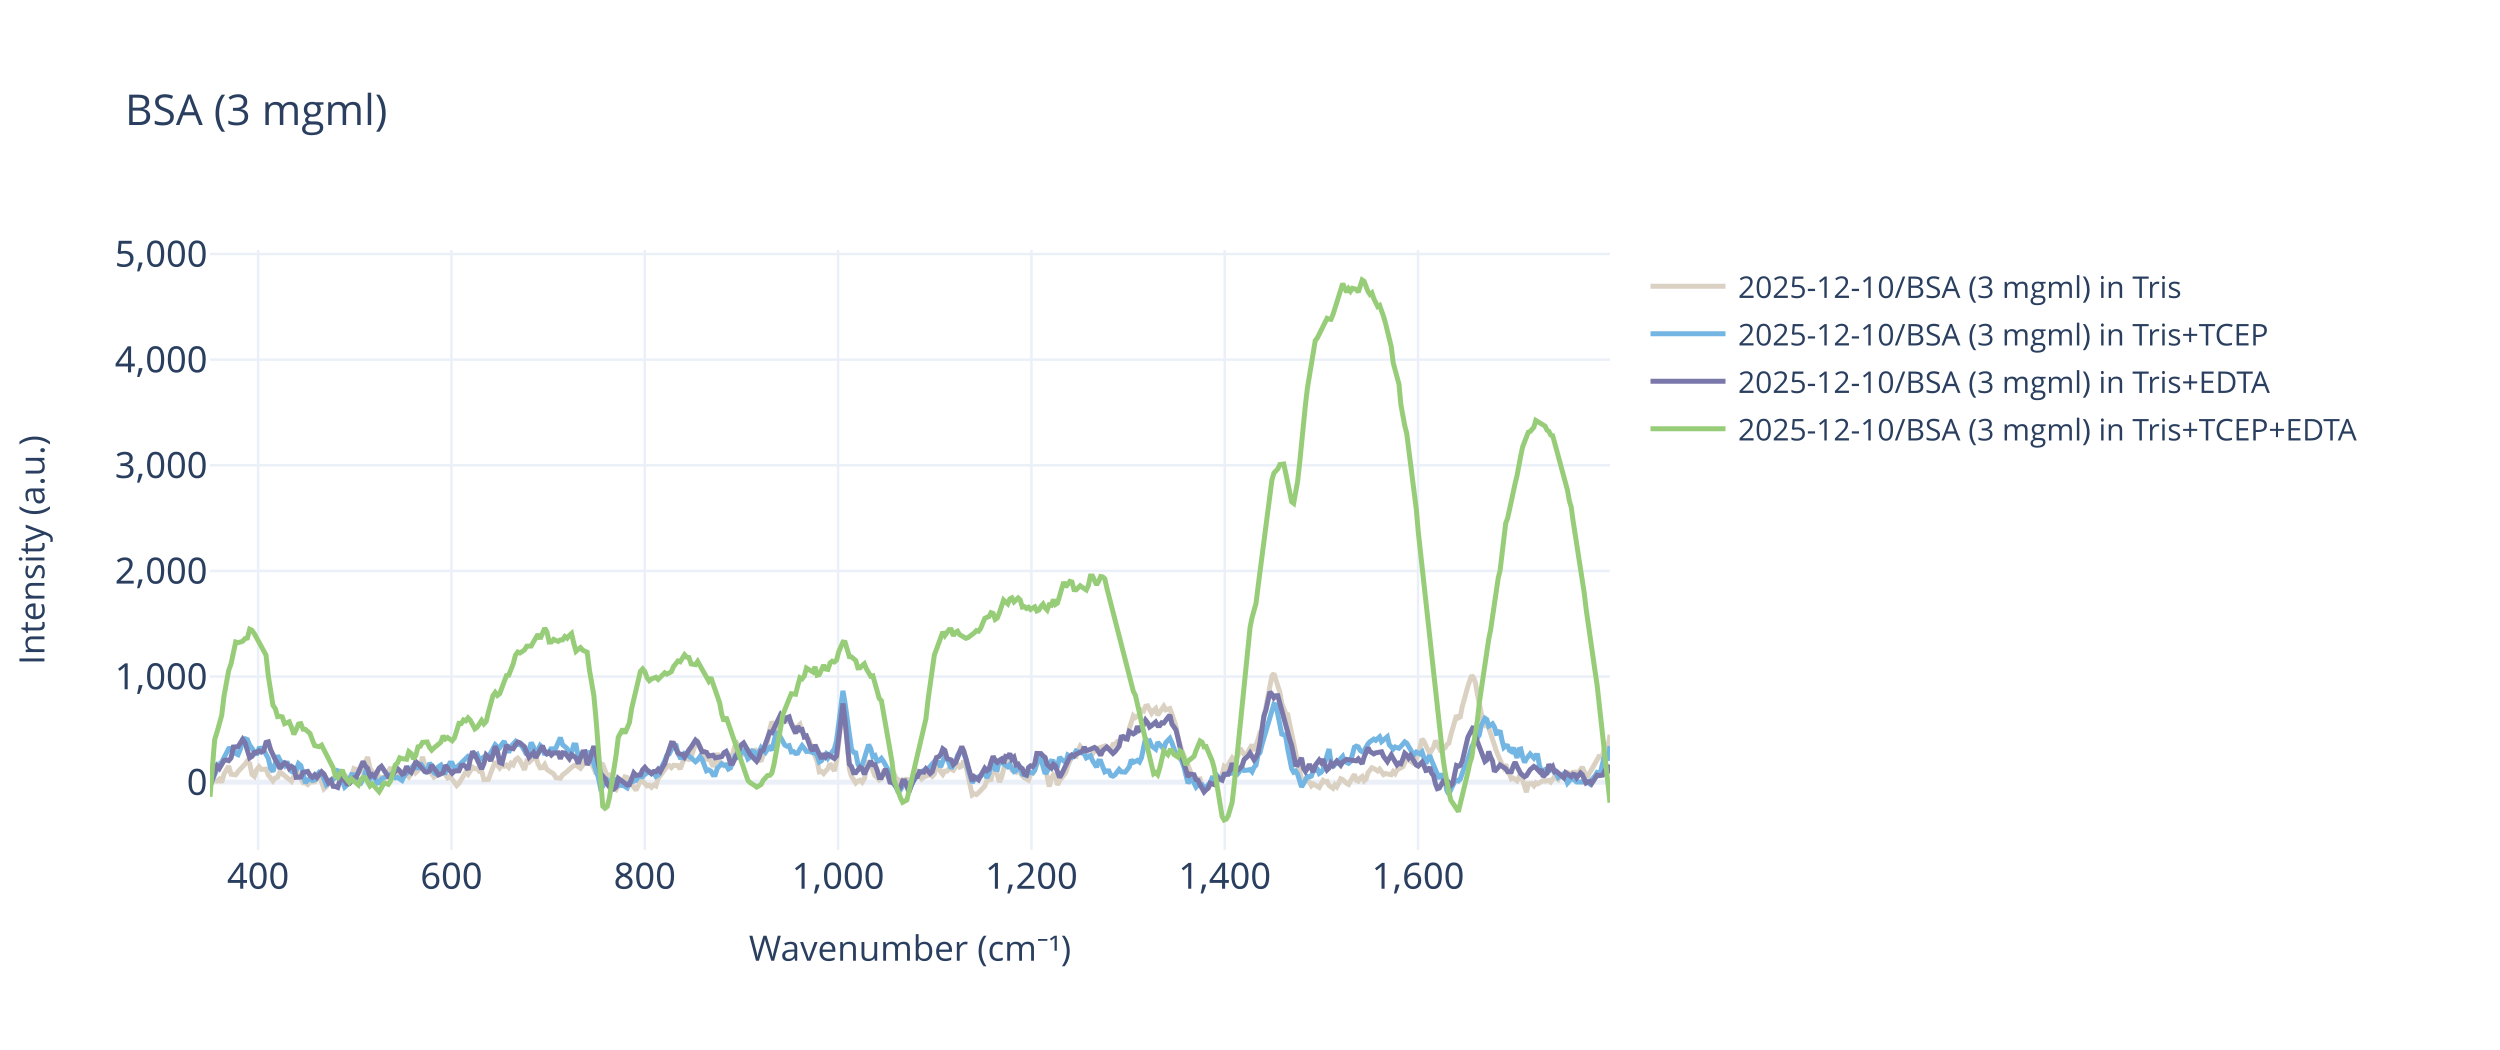
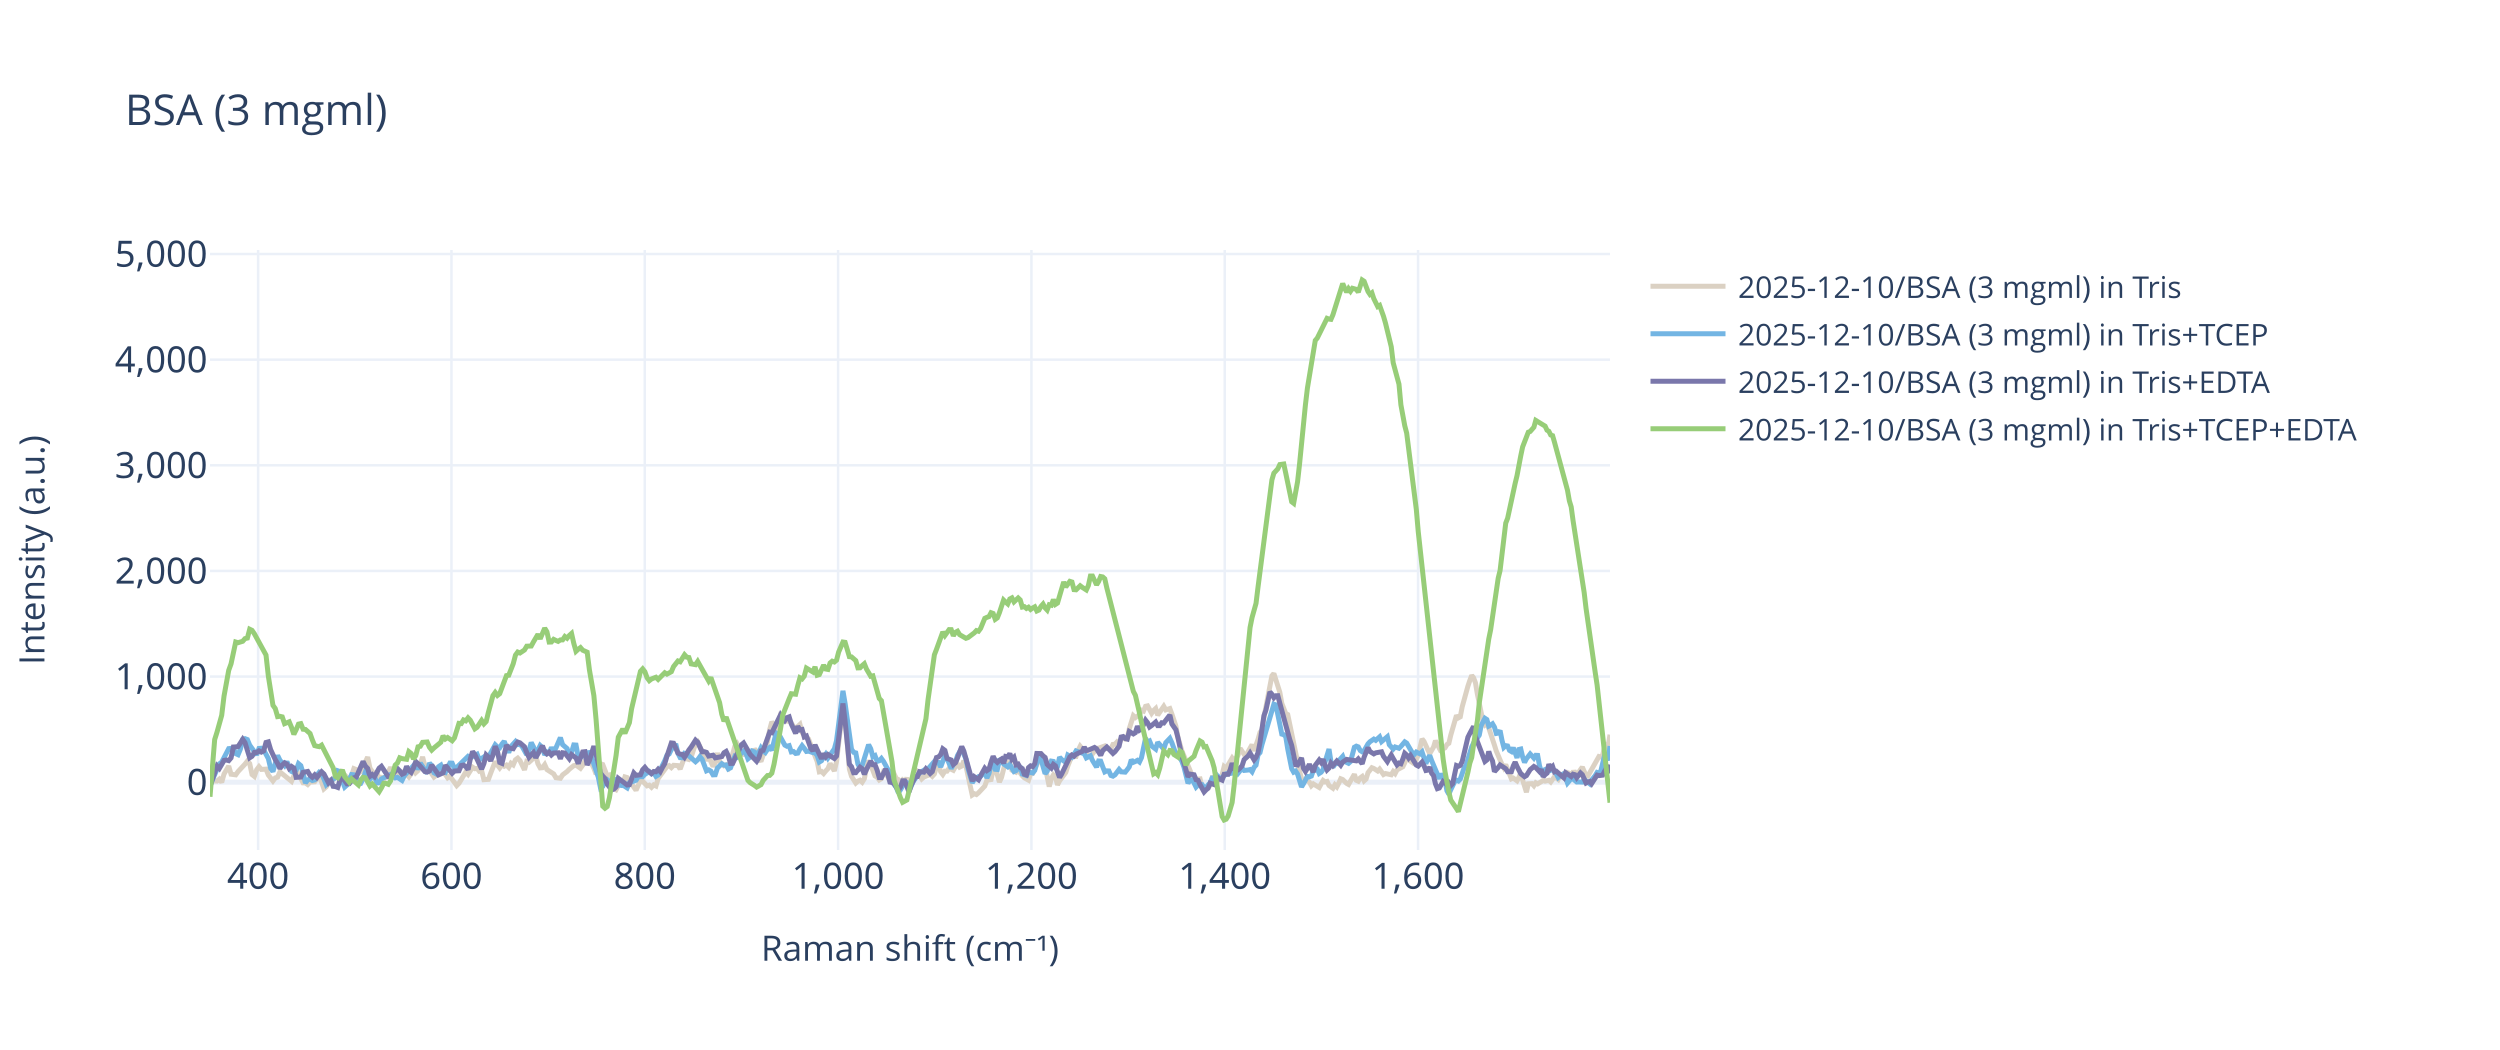
<svg xmlns="http://www.w3.org/2000/svg" class="main-svg" width="1000" height="420" style="" viewBox="0 0 1000 420">
  <rect x="0" y="0" width="1000" height="420" style="fill: rgb(255, 255, 255); fill-opacity: 1;" />
-   <defs id="defs-65bc95">
+   <defs id="defs-140213">
    <g class="clips">
-       <clipPath id="clip65bc95xyplot" class="plotclip">
+       <clipPath id="clip140213xyplot" class="plotclip">
        <rect width="560" height="240" />
      </clipPath>
-       <clipPath class="axesclip" id="clip65bc95x">
+       <clipPath class="axesclip" id="clip140213x">
        <rect x="84" y="0" width="560" height="420" />
      </clipPath>
-       <clipPath class="axesclip" id="clip65bc95y">
+       <clipPath class="axesclip" id="clip140213y">
        <rect x="0" y="100" width="1000" height="240" />
      </clipPath>
-       <clipPath class="axesclip" id="clip65bc95xy">
+       <clipPath class="axesclip" id="clip140213xy">
        <rect x="84" y="100" width="560" height="240" />
      </clipPath>
    </g>
    <g class="gradients" />
    <g class="patterns" />
  </defs>
  <g class="bglayer" />
  <g class="layer-below">
    <g class="imagelayer" />
    <g class="shapelayer" />
  </g>
  <g class="cartesianlayer">
    <g class="subplot xy">
      <g class="layer-subplot">
        <g class="shapelayer" />
        <g class="imagelayer" />
      </g>
      <g class="minor-gridlayer">
        <g class="x" />
        <g class="y" />
      </g>
      <g class="gridlayer">
        <g class="x">
          <path class="xgrid crisp" transform="translate(103.25,0)" d="M0,100v240" style="stroke: rgb(235, 240, 248); stroke-opacity: 1; stroke-width: 1px;" />
          <path class="xgrid crisp" transform="translate(180.58,0)" d="M0,100v240" style="stroke: rgb(235, 240, 248); stroke-opacity: 1; stroke-width: 1px;" />
          <path class="xgrid crisp" transform="translate(257.91,0)" d="M0,100v240" style="stroke: rgb(235, 240, 248); stroke-opacity: 1; stroke-width: 1px;" />
          <path class="xgrid crisp" transform="translate(335.24,0)" d="M0,100v240" style="stroke: rgb(235, 240, 248); stroke-opacity: 1; stroke-width: 1px;" />
          <path class="xgrid crisp" transform="translate(412.57,0)" d="M0,100v240" style="stroke: rgb(235, 240, 248); stroke-opacity: 1; stroke-width: 1px;" />
          <path class="xgrid crisp" transform="translate(489.9,0)" d="M0,100v240" style="stroke: rgb(235, 240, 248); stroke-opacity: 1; stroke-width: 1px;" />
          <path class="xgrid crisp" transform="translate(567.23,0)" d="M0,100v240" style="stroke: rgb(235, 240, 248); stroke-opacity: 1; stroke-width: 1px;" />
        </g>
        <g class="y">
          <path class="ygrid crisp" transform="translate(0,270.63)" d="M84,0h560" style="stroke: rgb(235, 240, 248); stroke-opacity: 1; stroke-width: 1px;" />
          <path class="ygrid crisp" transform="translate(0,228.37)" d="M84,0h560" style="stroke: rgb(235, 240, 248); stroke-opacity: 1; stroke-width: 1px;" />
          <path class="ygrid crisp" transform="translate(0,186.12)" d="M84,0h560" style="stroke: rgb(235, 240, 248); stroke-opacity: 1; stroke-width: 1px;" />
          <path class="ygrid crisp" transform="translate(0,143.86)" d="M84,0h560" style="stroke: rgb(235, 240, 248); stroke-opacity: 1; stroke-width: 1px;" />
          <path class="ygrid crisp" transform="translate(0,101.61)" d="M84,0h560" style="stroke: rgb(235, 240, 248); stroke-opacity: 1; stroke-width: 1px;" />
        </g>
      </g>
      <g class="zerolinelayer">
        <path class="yzl zl crisp" transform="translate(0,312.88)" d="M84,0h560" style="stroke: rgb(235, 240, 248); stroke-opacity: 1; stroke-width: 2px;" />
      </g>
      <g class="layer-between">
        <g class="shapelayer" />
        <g class="imagelayer" />
      </g>
      <path class="xlines-below" />
      <path class="ylines-below" />
      <g class="overlines-below" />
      <g class="xaxislayer-below" />
      <g class="yaxislayer-below" />
      <g class="overaxes-below" />
      <g class="overplot">
-         <g class="xy" transform="translate(84,100)" clip-path="url(#clip65bc95xyplot)">
+         <g class="xy" transform="translate(84,100)" clip-path="url(#clip140213xyplot)">
          <g class="scatterlayer mlayer">
-             <g class="trace scatter trace50c0f9" style="stroke-miterlimit: 2; opacity: 1;">
+             <g class="trace scatter trace622627" style="stroke-miterlimit: 2; opacity: 1;">
              <g class="fills" />
              <g class="errorbars" />
              <g class="lines">
                <path class="js-line" d="M0,214.35L0.94,212.46L1.87,212.36L2.81,212.42L3.74,211.66L4.68,212.94L5.61,209.6L7.48,206.42L8.42,209.69L10.28,209.94L11.22,208.63L14.01,205.63L14.95,204.43L15.88,205.41L16.81,209.82L17.74,210.56L18.67,207.9L19.6,206.68L20.53,207.77L22.4,207.65L23.33,210L25.18,212.39L26.11,211.17L27.04,210.88L27.97,208.77L32.61,212.52L33.54,210.33L34.46,208.2L35.39,209.7L37.24,213.14L38.17,213.16L39.09,213.82L40.02,212.84L41.87,212.72L42.79,211.35L43.72,211L44.64,212.85L45.57,215.53L46.49,214.73L48.34,211.92L49.26,211.79L50.18,210.33L51.1,210.91L52.95,213.38L53.87,209.95L55.71,211.96L56.63,210.18L57.55,207.45L58.47,207.82L59.39,209.34L60.31,208.61L63.07,202.82L63.98,207.27L65.82,209.94L66.74,208.92L67.65,211.36L68.57,211.01L69.49,211.83L70.4,210.47L72.24,206.93L73.15,209.2L74.07,210.45L74.98,209.73L77.73,208.57L78.64,209.76L79.55,210.77L80.47,209.51L81.38,207.17L82.29,209.06L83.21,208.23L84.12,205.7L85.03,202.74L85.94,206.42L86.86,206.47L87.77,208.18L89.59,210.84L90.5,210.16L93.23,208.05L94.14,209.79L95.05,211.13L95.96,210.48L98.68,214.24L99.59,213.32L102.31,208.81L103.22,209.76L105.03,206.87L105.94,207.48L106.84,207.36L107.75,208.51L108.65,208.27L109.56,211.87L111.36,211.75L112.27,209.29L114.08,204.65L114.98,206.02L115.88,207.17L116.78,205.93L117.69,206.5L118.59,206.02L119.49,206.94L120.39,205.3L121.29,205.95L122.19,203.91L123.09,203.25L123.99,204.23L125.79,207.94L126.69,204.61L127.59,204.92L128.49,204.12L130.29,202.32L131.18,205.53L132.08,207.16L132.98,207.08L133.88,205.86L134.77,207.82L137.46,209.56L138.36,211.09L140.15,211.33L141.04,209.96L142.83,208.61L143.73,207.69L145.51,206.26L146.41,206.04L148.19,207.32L149.08,206.08L150.87,202.79L151.76,203.66L153.54,207.28L154.43,209.68L156.21,205.53L157.1,205.81L158.88,210.42L159.77,210.03L160.66,211.7L161.55,215.37L162.43,215.88L163.32,214.24L164.21,212.88L165.1,213.53L165.98,210.77L166.87,211.03L170.41,216.11L171.3,214.14L172.18,212.16L173.07,212.48L174.83,214.34L175.72,214.06L176.6,214.91L177.48,213.96L178.37,214.39L179.25,211.4L182.78,206.61L183.66,206.25L184.54,207.04L185.42,206.12L187.18,206.24L188.06,207.63L189.82,202.86L190.7,203.57L191.57,203.81L192.45,202.83L194.21,197.51L195.08,196.81L198.59,204.2L199.47,202.71L201.22,206.59L202.09,205.11L202.97,201.19L203.84,204.58L205.59,206.31L206.46,205.96L207.33,207.01L208.21,204.66L209.95,198.46L210.82,197.45L213.44,202.32L214.31,200.22L216.92,202.58L217.79,199.57L218.66,200.61L219.53,203.56L220.39,204.58L221.26,202.04L223,196.71L223.87,191.83L224.73,188.72L225.6,190.04L226.47,191.24L227.33,190.15L228.2,186.13L229.06,186.62L229.93,186.96L230.79,188.47L231.66,188.43L232.52,189.2L234.25,191.99L235.11,190.59L235.98,189.77L236.84,192.98L238.57,194.96L239.43,195.63L242.01,202.43L242.87,204.58L243.73,208.75L244.59,208.58L245.45,209.41L246.31,208.37L247.17,207.47L248.03,205.41L249.75,208.39L250.61,204.62L253.18,182.57L254.04,186.68L255.75,207.63L256.6,210.54L258.31,213.22L259.17,212.46L260.02,212.08L260.88,212.87L261.73,211.5L262.59,207.35L263.44,204.19L264.29,205.95L266,210.38L266.85,210.9L267.7,212L268.56,211.46L269.41,208.68L270.26,209.08L271.96,212.28L272.81,210.48L273.66,209.58L274.51,211.4L275.36,211.84L276.21,213.36L277.06,212.06L277.9,212.76L278.75,211.17L279.6,213.62L281.29,211.25L282.14,207.7L284.68,211.58L285.53,210.82L288.06,209.78L288.91,210.53L289.75,209.6L290.59,206.59L291.44,205.89L292.28,208.72L293.12,209.79L293.96,208.46L294.81,208.47L295.65,207.31L297.33,208.12L298.17,206.65L299.01,205.65L299.85,206.85L300.69,206.42L301.53,204.32L302.37,206.3L303.21,210.31L304.89,218.01L305.73,217.48L306.57,217.82L307.4,217.12L309.91,214.43L310.75,212.12L312.42,211.82L313.26,207.84L314.09,206.88L314.93,209.94L315.76,212.83L316.6,210.98L318.26,204.45L319.1,205.21L319.93,205.11L320.76,208.07L322.43,208.91L323.26,208.05L324.92,210.31L325.75,211.15L327.41,212.07L328.24,209.41L329.07,209.37L329.9,207.62L332.39,202.39L333.22,202.69L335.7,214.64L336.52,211.41L337.35,209.97L338.18,210.76L339,213.96L339.83,212.32L342.3,209L343.13,206.4L344.78,202.2L345.6,202.53L346.42,202.57L347.24,200.18L348.07,198.49L348.89,199.47L351.35,202.69L352.17,202.67L354.63,199.36L355.45,199.26L357.91,198.39L358.73,199.42L360.36,199.48L361.18,197.77L362,197.7L362.82,196.78L363.63,197.5L364.45,195.58L365.26,195.08L366.08,195.63L366.89,195.35L367.71,191.52L369.34,186.29L370.15,187.03L371.78,185.89L372.59,184.09L373.4,184.42L374.22,182.52L375.03,182.34L375.84,183.82L376.65,185.3L377.46,184.17L378.27,183.41L379.08,186.07L381.51,182.53L382.32,183.96L383.94,183.42L384.75,185.6L386.36,190.44L387.17,194.94L388.79,200.46L389.59,202.34L393.62,212.01L394.42,211.74L396.03,211.57L396.84,214.83L397.64,215.58L398.44,215.2L399.24,215.15L400.05,214.05L400.85,211.04L401.65,210.97L402.45,211.06L403.25,212.44L404.05,211.71L404.85,209.9L405.65,206.63L406.45,207.3L408.85,203.23L409.65,204.31L411.24,202.06L412.04,199.32L414.43,202.93L415.23,200.68L416.82,197.86L417.62,200.34L419.21,195.73L420,192.98L420.79,191.96L421.59,186.85L424.76,170.33L425.55,169.39L427.93,176.92L428.72,181.35L430.3,185.43L431.09,185.82L435.82,208.58L436.61,211.38L437.4,212.67L438.18,211.66L439.76,212.86L440.54,214.31L441.33,213.56L442.11,214.05L443.68,214.99L444.47,213.52L445.25,212.19L446.03,212.76L446.82,212.57L447.6,214.19L449.17,215.3L449.95,213.93L450.73,214.74L451.51,213.27L452.29,211.51L453.08,211.82L454.64,213.34L455.42,213.78L457.75,209.72L458.53,212.13L459.31,212.48L460.09,211.16L460.87,210.6L461.65,212.32L462.42,211.64L463.2,209.08L464.75,207.09L465.53,207.4L467.08,208.4L467.85,207.63L469.4,209.82L470.18,209.41L472.5,209.91L473.27,208.64L474.04,209.43L474.81,207.95L477.13,206.71L477.9,205.12L478.67,202.27L479.44,203.95L480.98,205.03L481.75,203.16L482.52,203.65L483.29,202.09L484.82,195.57L485.59,196.56L487.12,199.89L487.89,201.45L489.42,198.82L490.19,196.27L492.48,200.78L493.25,199.55L494.01,199.13L494.78,197.82L495.54,197.32L496.3,194.07L498.59,186.15L499.35,187.15L500.11,186.73L500.87,182.76L503.16,174.47L503.92,172.21L504.68,170.16L505.43,171.11L506.19,173.15L506.95,177.64L509.23,188.72L509.98,190.01L510.74,189.43L511.5,191.17L513.77,198.02L514.52,200.43L516.03,203.98L516.79,205.74L517.54,207.08L518.29,205.83L520.55,211.55L521.31,211.23L522.81,212.33L523.56,210.93L524.31,209.04L525.06,212.01L526.57,216.89L527.32,213.52L528.81,213.45L529.56,214.29L530.31,213.12L531.06,213.55L533.3,212.18L534.05,212.47L535.54,212.12L536.29,212.79L537.78,210.73L538.53,211.21L539.27,211.78L540.02,210.23L540.76,209.85L541.51,211.41L542.99,209.05L543.74,209.35L544.48,210.93L545.22,208.92L545.96,208.87L546.7,210.06L548.19,207.87L548.93,206.83L550.41,210.24L551.15,210.41L555.58,202.61L556.32,202.81L557.05,202.06L557.79,199.11L558.53,198L559.26,198.51L560,193.87" style="vector-effect: none; fill: none; stroke: rgb(219, 209, 195); stroke-opacity: 1; stroke-width: 2px; opacity: 1;" />
              </g>
              <g class="points" />
              <g class="text" />
            </g>
-             <g class="trace scatter tracecd1099" style="stroke-miterlimit: 2; opacity: 1;">
+             <g class="trace scatter trace6d3484" style="stroke-miterlimit: 2; opacity: 1;">
              <g class="fills" />
              <g class="errorbars" />
              <g class="lines">
                <path class="js-line" d="M0,214.17L3.74,205.54L4.68,204.86L7.48,199.46L8.42,199.36L9.35,199.38L10.28,201.44L11.22,201.88L12.15,199.65L13.08,195.83L14.01,195.47L14.95,195.83L15.88,198.07L18.67,201.95L19.6,199.38L20.53,199.29L21.47,199.99L23.33,203.43L24.26,207.36L25.18,208.62L26.11,205.31L27.04,202.17L27.97,204.1L29.83,206.23L30.76,204.69L32.61,208.57L33.54,208.95L34.46,208.06L35.39,205.46L36.32,206.25L37.24,209.3L38.17,213.22L39.09,211.92L40.02,211.64L40.94,212.2L41.87,211.96L42.79,210.03L43.72,208.86L44.64,209.29L46.49,213.86L47.41,212.94L50.18,211.1L51.1,208.31L52.02,208.63L52.95,212.34L53.87,214.83L54.79,214.01L56.63,209.83L57.55,209.92L58.47,210.68L59.39,213.05L60.31,213.27L61.23,211.53L62.15,208.81L63.07,209.59L63.98,211.64L64.9,210.55L65.82,210.7L66.74,213.23L67.65,213.15L68.57,211.59L71.32,210.2L72.24,209.79L74.07,211.17L74.98,210.95L76.81,212.16L77.73,210.3L81.38,206.26L82.29,207.09L83.21,207.14L84.12,205.24L86.86,209.31L87.77,205.21L88.68,206.27L89.59,209.1L90.5,209.59L91.41,206.69L92.32,206.08L93.23,208.5L94.14,208.93L95.05,207.05L95.96,205.22L96.86,205.26L97.77,207.41L98.68,206.99L103.22,202.54L104.12,203.1L106.84,201.69L107.75,203.97L110.46,202.2L111.36,202.86L114.08,197.92L114.98,198.79L115.88,199.1L116.78,197.62L117.69,196.51L118.59,199.02L119.49,201.03L120.39,198.59L122.19,196.63L123.09,197.84L123.99,197.71L124.89,198.66L126.69,201.9L127.59,200.23L128.49,197.01L129.39,198.74L130.29,201.19L131.18,200.04L132.08,198.2L132.98,199.06L133.88,201.97L134.77,200.78L135.67,201.24L136.57,198.95L137.46,200.79L138.36,199.19L140.15,195.04L141.04,197.86L142.83,199.41L143.73,202.01L144.62,200.93L145.51,197.97L146.41,198.03L147.3,202.77L149.08,202.43L149.98,201.27L151.76,201.01L152.65,202.97L155.32,210.87L156.21,215.22L157.1,214.57L157.99,212.49L158.88,211.89L159.77,212.61L160.66,214.09L161.55,211.67L163.32,212.1L164.21,214.66L165.1,213.48L165.98,214.58L166.87,215.16L167.76,213.1L170.41,212.1L171.3,210.64L173.07,210.67L173.95,209.73L175.72,208.65L176.6,209.5L177.48,209.03L178.37,210.54L179.25,210.01L180.13,207.88L181.9,204.28L182.78,202.11L183.66,201.59L184.54,199.8L186.3,197.55L187.18,201.33L188.06,203.06L188.94,203.1L189.82,201.34L190.7,201.61L194.21,204.69L195.08,203.91L195.96,202.68L196.84,203.73L198.59,208.33L199.47,207.95L200.34,208.45L201.22,209.95L202.09,209.9L202.97,207.2L204.71,205.51L205.59,206.07L206.46,205.99L207.33,207.59L208.21,207.13L209.08,204.68L209.95,202.54L210.82,202.92L213.44,200.46L214.31,201.22L215.18,203.53L216.05,202.84L216.92,200.43L217.79,200.74L218.66,202.79L219.53,201.01L220.39,199.16L221.26,200.37L222.13,201.03L223,199.72L223.87,199.01L224.73,200.09L226.47,193.13L227.33,193.31L229.93,198.04L230.79,198.51L231.66,198.26L232.52,200.77L233.39,200.61L234.25,201.38L235.11,201.25L235.98,199.56L236.84,198.27L237.7,199.34L238.57,200.58L239.43,200.46L241.15,201.05L242.01,201.1L242.87,202.19L243.73,204.82L244.59,204.31L245.45,202.88L246.31,201.68L247.17,203.23L249.75,199.55L250.61,196.29L253.18,176.33L254.04,181.41L256.6,199.7L257.46,200.93L258.31,201.16L259.17,205.64L260.02,207.18L260.88,206.12L263.44,197.87L264.29,199.51L265.15,202.73L266,202.26L266.85,204.54L267.7,204.3L268.56,203.39L269.41,204.57L271.11,207.69L271.96,208.7L273.66,213.79L274.51,214.97L275.36,217.1L276.21,215.89L277.9,212.88L278.75,213.01L280.45,214.49L281.29,212.6L282.99,210.18L283.83,209.14L286.37,207.58L287.22,207.54L289.75,204.6L290.59,204.93L291.44,205L292.28,206.79L293.96,202.25L294.81,203.31L296.49,207.43L297.33,205.77L298.17,204.81L299.01,202.19L300.69,199.36L301.53,201.64L302.37,203.55L303.21,207.47L304.89,213.12L305.73,211.85L307.4,210.66L308.24,210.53L309.91,208.78L310.75,211.19L311.59,209.37L312.42,205.76L313.26,205.26L314.09,207.72L314.93,207.8L315.76,204.08L316.6,203.77L317.43,205.55L319.1,206.73L319.93,205.84L321.6,208.61L322.43,208.25L324.09,206.51L324.92,209.61L326.58,210.22L327.41,208.89L329.07,209.17L329.9,208.14L331.56,202.12L332.39,203.67L334.04,209.48L334.87,208.5L336.52,204.44L337.35,204.58L338.18,206.89L339,206.61L339.83,202.87L340.65,203.8L342.3,204.94L343.13,202L344.78,202.92L345.6,201.81L346.42,200.38L347.24,200.7L349.71,201.51L350.53,203.16L352.17,202.3L352.99,204.18L354.63,206.85L355.45,204.39L356.27,204.45L357.09,206.69L357.91,208.75L358.73,208.34L359.55,208.38L360.36,210.18L361.18,210.47L362,209.93L363.63,207.78L364.45,208.73L366.08,208.86L366.89,207.84L367.71,206.74L368.52,203.9L369.34,204.93L370.15,204.59L370.97,204.14L371.78,204.78L372.59,203.07L373.4,199.19L374.22,195.3L375.03,196.9L375.84,196.43L376.65,198.39L378.27,199.64L379.08,196.93L381.51,199.61L382.32,197.04L383.94,195.34L384.75,197.11L386.36,201.58L387.17,201.57L388.79,204.61L389.59,206.85L391.2,213.3L392.01,212.07L392.81,211.92L393.62,213.19L394.42,214.83L395.23,214L396.84,213.87L397.64,214.91L398.44,215.09L399.24,213.94L400.05,213.14L400.85,211.25L401.65,211.33L402.45,209.79L404.05,211.49L404.85,211.07L406.45,209.53L407.25,209.52L408.85,209.27L409.65,208.6L410.45,207.95L411.24,209.28L412.84,207.28L413.64,208.17L415.23,208.01L416.02,207.82L416.82,208.69L417.62,206.91L418.41,206.05L419.21,201.91L420,201.04L420.79,197.82L425.55,181.68L426.34,181.96L428.72,193.64L429.51,193.87L430.3,194.64L431.09,199.59L432.67,207.45L433.46,208.86L434.24,208.44L435.03,209.64L436.61,214.77L437.4,213.46L438.97,210.56L439.76,210.73L440.54,210.43L441.33,208.19L442.11,206.89L442.9,207.55L443.68,209.38L444.47,208.88L445.25,207.79L446.03,204.74L447.6,199.63L448.38,204.66L449.17,206.91L449.95,205.66L450.73,205.45L451.51,204.29L453.08,202.55L453.86,204.6L455.42,205.33L456.2,204.64L457.75,198.9L458.53,198.46L459.31,198.75L460.09,200.21L460.87,200.71L461.65,200.29L463.2,197.54L463.98,196.7L465.53,195.64L466.3,196.14L467.85,194.75L468.63,196.64L470.95,194.69L471.72,197.89L473.27,199.63L474.04,198.78L475.59,199.31L476.36,198.56L477.9,196.74L478.67,197.24L480.98,201.2L481.75,201.72L482.52,200.83L483.29,201.22L484.05,201.55L484.82,200.79L486.36,205.46L487.12,203.57L487.89,202.13L488.66,204.24L491.72,211.51L492.48,209.51L494.01,212.27L494.78,216.31L495.54,217.67L496.3,215.9L497.83,212.73L498.59,212.08L499.35,212.41L500.11,211.62L501.64,207.18L502.4,206.22L504.68,198.77L505.43,197.23L506.19,196.73L506.95,195.16L507.71,194.04L508.47,190.15L509.98,187.33L510.74,187.83L511.5,190.45L512.25,190.05L513.01,189.53L513.77,190.82L514.52,193.38L515.28,193.24L516.03,192.21L516.79,196.1L517.54,198.95L518.29,198.26L519.05,198.39L519.8,200.15L520.55,200.6L521.31,199.08L522.81,203.15L523.56,199.79L524.31,199.61L525.06,202.79L525.82,204.97L526.57,203.52L528.07,201.58L528.81,202.38L529.56,203.24L530.31,202.12L531.06,202.16L531.81,206.32L532.56,208.82L533.3,208.15L534.8,207.5L535.54,208.44L537.04,207.79L537.78,208.18L539.27,210.99L540.02,210.36L541.51,209.5L542.25,211.16L542.99,213.22L543.74,212.34L544.48,211.12L545.22,211.58L546.7,212.81L547.45,212.77L548.93,212.84L549.67,211.73L551.89,213.51L552.63,212.05L554.1,210.22L554.84,208.97L555.58,209.19L556.32,208.42L557.79,202.36L558.53,202.9L559.26,204.1L560,198.43" style="vector-effect: none; fill: none; stroke: rgb(115, 181, 227); stroke-opacity: 1; stroke-width: 2px; opacity: 1;" />
              </g>
              <g class="points" />
              <g class="text" />
            </g>
-             <g class="trace scatter trace42af68" style="stroke-miterlimit: 2; opacity: 1;">
+             <g class="trace scatter trace4265c9" style="stroke-miterlimit: 2; opacity: 1;">
              <g class="fills" />
              <g class="errorbars" />
              <g class="lines">
                <path class="js-line" d="M0,214.46L2.81,206.38L3.74,207.38L5.61,204.18L6.55,204L7.48,204.26L8.42,203.15L9.35,198.81L10.28,198.76L11.22,198.63L12.15,197.21L13.08,195.73L14.01,197.07L15.88,203.12L16.81,202.51L17.74,200.97L18.67,201L19.6,200.34L20.53,200.84L21.47,200.35L22.4,196.99L23.33,196.74L24.26,199.87L26.11,203.86L27.04,205.36L27.97,207.43L28.9,206.01L29.83,205.14L30.76,205.68L31.68,207.39L32.61,206.57L33.54,207.2L34.46,210.94L36.32,210.82L37.24,208.93L39.09,208.58L40.02,210.13L40.94,210.9L41.87,209.94L42.79,210.99L43.72,209.79L44.64,208.71L45.57,209.59L47.41,213.15L48.34,212.21L49.26,214.53L50.18,214.63L51.1,214.98L52.02,211.93L52.95,210.68L53.87,212.29L54.79,213.53L55.71,213.47L57.55,211.11L58.47,210.88L61.23,204.58L62.15,206.44L63.07,207.39L63.98,210.53L64.9,209.81L65.82,210.64L67.65,207.28L68.57,206.53L71.32,210.7L72.24,210.64L74.98,207.45L75.9,208.35L76.81,209.69L77.73,209.27L78.64,206.52L79.55,208.26L80.47,208.97L81.38,207.18L82.29,204.65L83.21,205.47L85.94,208.63L86.86,208.83L87.77,208.41L88.68,206.02L90.5,208.59L91.41,209.96L93.23,209.15L94.14,206.12L96.86,209.31L97.77,208.41L99.59,208.31L100.5,206.2L101.4,206.03L102.31,206.64L103.22,207.84L104.12,203.63L105.03,200.61L105.94,201.78L108.65,207.64L109.56,205.42L110.46,201.95L111.36,202.81L112.27,204.33L113.17,202.04L114.08,198.54L114.98,200.54L115.88,204.97L116.78,205.35L118.59,198.07L119.49,199.18L121.29,199.49L122.19,197.96L123.09,196.82L123.99,197.14L125.79,198.7L126.69,200.99L127.59,202.93L128.49,201.91L129.39,201L130.29,203.09L132.98,198.31L133.88,200.66L134.77,201.53L135.67,200.86L136.57,201.99L137.46,201.2L139.25,201.12L140.15,203.51L141.04,201.1L141.94,201.22L143.73,203.5L144.62,201.83L146.41,203.22L147.3,205.46L149.08,200.78L149.98,200.68L150.87,206L151.76,204.22L153.54,198.46L154.43,201.85L156.21,209.21L157.1,210.44L157.99,211.37L158.88,213.63L160.66,215.94L161.55,215.64L162.43,214.77L163.32,211.33L166.87,214L167.76,213.87L169.53,209.18L170.41,210.13L172.18,209.92L173.07,207.88L173.95,206.95L174.83,208.05L176.6,209.44L177.48,208.6L178.37,208.7L179.25,207.69L180.13,208.64L181.01,206.94L181.9,205.45L182.78,202.48L184.54,197.19L185.42,197.29L187.18,201.21L188.06,201.67L188.94,201.76L189.82,202.9L191.57,199.97L192.45,198.83L194.21,196.06L195.08,196.87L196.84,200.73L197.71,200.68L198.59,200.95L199.47,202.42L201.22,202.08L202.09,203.15L204.71,202.63L205.59,201.11L206.46,200.57L207.33,202.38L208.21,205.37L209.08,205.34L212.57,197.92L213.44,197.2L215.18,200.2L216.05,201.76L218.66,204.51L219.53,203.12L220.39,200.35L221.26,200.14L223.87,192.88L224.73,193.1L228.2,185.97L229.06,187.23L229.93,188.24L230.79,187.07L231.66,186.74L232.52,189.58L234.25,193.36L235.11,190.5L235.98,191.99L236.84,191.81L237.7,194.77L238.57,194.41L240.29,199.31L241.15,200.33L242.01,197.95L242.87,199.87L244.59,203.48L245.45,201.45L246.31,202.75L247.17,201.8L249.75,203.4L250.61,202.42L253.18,181.37L254.04,188.54L255.75,205.68L256.6,206.7L257.46,209.11L258.31,209.07L260.02,206.87L260.88,207.49L261.73,209.72L262.59,207.79L264.29,204.48L265.15,205.88L266,205.88L266.85,208.07L267.7,211.03L268.56,211.04L270.26,207.6L271.11,209.62L271.96,212.85L272.81,213.01L273.66,213.45L274.51,214.79L275.36,216.12L276.21,214.77L277.06,212.33L277.9,212.34L279.6,216.8L280.45,214.16L282.14,210.64L282.99,210.59L283.83,208.66L284.68,208.82L285.53,208.89L286.37,207.57L288.06,209.41L288.91,208.65L290.59,203.02L291.44,202.75L292.28,201.8L293.12,199.53L293.96,200.16L294.81,203.39L296.49,204.01L297.33,205.81L298.17,205.13L299.01,203.15L300.69,198.61L301.53,200.43L304.89,212.42L305.73,210.7L307.4,211.92L308.24,210.3L309.91,207.3L310.75,208.26L311.59,207.67L312.42,204.86L313.26,202.51L314.09,204.16L314.93,204.95L315.76,204.18L316.6,203.62L317.43,205.31L318.26,202.57L319.1,202.74L319.93,201.44L320.76,203.75L321.6,202.93L322.43,205.96L323.26,205.64L324.09,207.03L324.92,207.44L325.75,209.69L326.58,209.98L327.41,207.03L328.24,206.34L329.07,206.63L329.9,205.48L330.73,201.38L332.39,201.43L333.22,202.34L334.04,202.98L334.87,205.82L336.52,207.24L337.35,205.73L338.18,206.35L339,208.71L339.83,210.96L340.65,209.63L343.95,202.74L344.78,202L345.6,202.49L346.42,201.69L348.89,200.55L349.71,198.85L350.53,200.23L351.35,200.06L353.81,198.98L354.63,199.53L356.27,202.13L357.09,200.26L358.73,198.81L359.55,199.66L361.18,201.37L362,200.65L363.63,198.51L364.45,194.81L365.26,194.62L366.08,195.42L366.89,195.63L367.71,192.61L369.34,193.57L370.15,193.07L370.97,190.5L371.78,192.08L372.59,191.52L373.4,189.9L374.22,188.07L375.03,189.1L375.84,190.79L376.65,190.22L378.27,188.82L379.08,190.25L379.89,190.25L380.7,189.1L381.51,189.21L382.32,188.11L383.94,186L384.75,189.57L386.36,191.91L387.17,195.06L388.79,202.58L389.59,205.23L391.2,210.73L392.01,209.63L393.62,209.9L394.42,211.88L395.23,212.13L396.03,213.87L397.64,216.78L398.44,215.93L399.24,215.28L400.05,213.26L401.65,213.82L402.45,212.68L403.25,211.14L404.05,211.65L404.85,212.04L405.65,209.73L407.25,209.71L408.05,207.96L408.85,205.27L409.65,207.52L411.24,207.92L412.04,207.2L412.84,206.3L413.64,203.84L415.23,202.4L416.02,201.21L417.62,203.95L418.41,202.92L419.21,201.07L420,196.98L421.59,186.22L422.38,184.03L423.97,176.76L424.76,177.7L425.55,179.11L426.34,178.31L427.13,178.28L427.93,181.31L431.88,195.74L432.67,198.13L434.24,205.88L435.03,206L436.61,203.16L437.4,207.32L438.18,208.57L438.97,207.33L439.76,205.7L440.54,207.42L441.33,208.83L442.11,206.11L443.68,204.01L444.47,205.02L445.25,203.73L446.03,206.16L446.82,207.98L447.6,207.23L448.38,205.26L449.17,206.24L450.73,204.41L451.51,205.2L452.29,206.09L453.08,204.85L454.64,203.76L455.42,203.89L458.53,204.34L459.31,203.55L460.87,205.51L461.65,202.83L463.2,199.03L463.98,200.61L465.53,201.55L466.3,201.13L468.63,200.72L469.4,202.52L470.95,204.64L471.72,203.25L472.5,201.99L473.27,203.39L474.81,205.96L475.59,205.24L476.36,205.5L477.13,203.62L477.9,201.31L478.67,202L479.44,203.2L480.21,202.2L482.52,206.03L483.29,206.43L484.82,204.84L485.59,206.26L486.36,208.2L487.12,208.06L487.89,206.85L488.66,209.3L489.42,210.27L490.19,213.57L490.95,215.46L491.72,215.2L493.25,212.54L494.01,213L494.78,213.92L495.54,213.14L496.3,214.23L497.07,213.41L498.59,206.21L499.35,206.51L500.11,206.17L500.87,204.63L503.16,194.89L503.92,193.37L505.43,190.56L506.19,194.63L509.98,204.59L510.74,203.99L511.5,200.58L512.25,202.81L513.01,204.4L513.77,208.66L515.28,207.01L516.03,205.99L518.29,207.49L519.05,208.69L520.55,208.68L521.31,206.37L522.06,204.84L522.81,206.59L524.31,209.47L525.06,210.07L525.82,210.68L526.57,210.24L528.07,207.84L528.81,207.24L529.56,206.59L530.31,207.06L531.81,208.65L532.56,207.81L533.3,210.73L534.05,209.85L534.8,209.28L535.54,205.67L536.29,207.31L537.04,206.59L537.78,208.74L538.53,208.51L541.51,211.09L542.25,209.08L544.48,210.62L545.22,209.68L545.96,209.88L546.7,211.09L548.19,209.17L548.93,209.86L550.41,213.2L551.15,212.81L551.89,212.58L552.63,213.48L554.84,210.05L555.58,210.24L557.05,210.06L557.79,208.56L559.26,206.09L560,209.37" style="vector-effect: none; fill: none; stroke: rgb(122, 119, 171); stroke-opacity: 1; stroke-width: 2px; opacity: 1;" />
              </g>
              <g class="points" />
              <g class="text" />
            </g>
-             <g class="trace scatter trace214bc7" style="stroke-miterlimit: 2; opacity: 1;">
+             <g class="trace scatter trace0972a9" style="stroke-miterlimit: 2; opacity: 1;">
              <g class="fills" />
              <g class="errorbars" />
              <g class="lines">
                <path class="js-line" d="M0,218.71L1.87,195.82L2.81,192.84L4.68,186.13L5.61,178.43L7.48,168.15L8.42,165.53L10.28,156.8L11.22,157.08L13.08,156.51L14.01,155.44L14.95,155.23L15.88,151.69L16.81,152.14L17.74,153.5L22.4,162.01L23.33,170.4L25.18,182.12L26.11,183.43L27.04,186.65L27.97,186.53L28.9,186.75L29.83,189.47L31.68,188.72L32.61,190.95L33.54,193.74L34.46,191.89L35.39,189.65L36.32,189.45L37.24,191.69L38.17,191.78L40.02,193.4L40.94,195.97L41.87,198.24L42.79,198.49L43.72,198.67L44.64,198.07L49.26,207.11L50.18,210.54L51.1,211.06L52.02,209.42L52.95,207.99L53.87,210.63L55.71,212.89L56.63,211.55L59.39,214.01L60.31,211.94L61.23,210.92L62.15,211.12L63.98,214.4L64.9,213.58L67.65,216.69L68.57,215.17L69.49,213.33L70.4,213.36L71.32,213.73L72.24,212.34L74.07,206.06L74.98,205.2L75.9,203.12L76.81,203.45L78.64,203.72L79.55,200.66L80.47,201.39L81.38,203.59L82.29,202.25L83.21,198.73L84.12,198.52L85.03,196.94L86.86,196.79L87.77,198.88L88.68,200.05L89.59,199.18L92.32,196.91L93.23,194.34L94.14,195.6L95.05,195.01L96.86,196.29L97.77,195.17L99.59,189.34L100.5,189.43L101.4,187.97L102.31,188.34L103.22,187.15L104.12,188.09L105.94,191.54L106.84,190.92L108.65,188.17L109.56,189.55L110.46,188.62L111.36,184.91L113.17,178.26L114.08,176.98L114.98,178.18L115.88,177.47L118.59,170.24L119.49,170.1L121.29,165.49L122.19,162.04L123.09,160.82L123.99,161.19L125.79,159.99L126.69,158.48L128.49,158.41L129.39,156.75L131.18,153.73L132.08,155.52L133.88,151.26L134.77,152.71L135.67,156.83L136.57,156.8L137.46,155.74L138.36,156.18L139.25,156.55L140.15,155.97L141.04,155.95L141.94,154.62L142.83,155.29L143.73,154.18L144.62,153.39L145.51,157.33L146.41,160.51L147.3,159.69L148.19,159.04L149.08,160.07L150.87,160.87L151.76,167.91L153.54,178.2L154.43,187.86L157.1,222.47L157.99,223.3L158.88,222.62L159.77,219.1L162.43,202.15L163.32,194.87L165.1,191.59L165.98,193.33L167.76,189.08L168.64,183.48L172.18,168.52L173.07,167.56L173.95,168.69L174.83,171.1L175.72,172.27L176.6,171.58L178.37,170.9L179.25,171.76L181.9,169.1L182.78,169.65L184.54,168.69L185.42,166.62L187.18,164.39L188.06,164.71L189.82,161.91L190.7,162.87L191.57,163.01L192.45,165.55L194.21,165.88L195.08,164.58L199.47,172.4L200.34,170.97L203.84,181.06L204.71,185.69L205.59,188.49L206.46,186.81L215.18,212.17L216.05,213.06L217.79,214.16L218.66,214.83L220.39,213.87L221.26,212.17L223,210.22L223.87,210.16L224.73,209.27L225.6,205.73L228.2,191.53L229.06,186.11L231.66,179.53L232.52,177.49L234.25,177.69L235.11,174.24L235.98,171.1L236.84,171.56L237.7,170.46L238.57,167.24L241.15,168.79L242.01,166.73L242.87,170.09L243.73,169.82L245.45,166.04L246.31,167.61L247.17,167.77L248.03,165.21L248.89,164.47L249.75,164.8L250.61,164.09L251.46,160.81L253.18,156.81L254.04,156.94L255.75,162.67L256.6,162.76L258.31,164.24L259.17,167.16L260.02,167.13L260.88,166.23L261.73,165.5L262.59,167.61L264.29,170.51L265.15,170.33L267.7,179.37L268.56,180.28L272.81,204.74L273.66,212.16L276.21,219.15L277.06,220.92L278.75,220L279.6,216.45L286.37,187.5L287.22,179.86L289.75,161.93L290.59,159.76L293.12,152.77L293.96,154.21L295.65,151.84L296.49,151.86L297.33,154.32L298.17,152.93L299.01,152.48L299.85,153.86L302.37,155.32L303.21,155.03L305.73,153.13L306.57,152.23L307.4,152.49L308.24,151.37L309.91,147.34L310.75,146.94L311.59,146.64L312.42,145.08L313.26,145.39L314.09,147.73L314.93,147.15L315.76,145.08L317.43,140.02L318.26,140.83L319.1,141.56L319.93,139.57L320.76,139.15L321.6,140.74L323.26,139.19L324.09,139.98L324.92,142.83L325.75,142.66L326.58,143.37L327.41,142.89L328.24,143.78L329.07,143.19L329.9,142.74L330.73,144.4L331.56,144.03L332.39,142.56L333.22,141.62L334.04,143.14L334.87,144.02L335.7,141.89L336.52,142.09L337.35,139.83L338.18,141.76L339,141.23L341.48,132.78L342.3,134.79L343.95,132.54L344.78,132.8L345.6,135.85L346.42,135.92L348.07,134.3L348.89,134.93L350.53,135.98L351.35,134.21L352.17,130.42L352.99,130.41L354.63,133.93L355.45,132.59L356.27,130.61L357.09,130.77L357.91,131.52L358.73,135.17L369.34,176.55L370.15,178.1L371.78,185.13L372.59,189.02L377.46,209.53L378.27,209.03L379.08,209.88L379.89,207.25L381.51,200.38L382.32,201.11L383.13,201.86L383.94,200.18L384.75,200.3L385.56,201.79L387.17,202.82L387.98,200.39L388.79,200.97L389.59,203.55L390.4,206.04L391.2,204.51L393.62,202.51L394.42,200.21L396.03,196.39L396.84,196.88L397.64,198.76L398.44,198.62L400.85,204.29L401.65,207.11L404.85,226.6L405.65,228L406.45,227.68L407.25,226.43L408.85,221.01L409.65,214.09L416.02,151.02L416.82,147.02L418.41,141.35L419.21,134.82L424.76,91.98L425.55,89.26L427.13,87.53L427.93,85.83L429.51,85.6L430.3,89.29L432.67,100.71L433.46,101.32L435.03,92.68L435.82,85.6L438.18,61.85L438.97,55.22L442.11,36.18L442.9,35.25L446.82,27.34L447.6,27.63L448.38,27.74L449.17,25.91L453.08,13.41L453.86,15.28L454.64,16.84L455.42,15.45L456.2,16.49L456.98,15.31L458.53,15.74L459.31,16.88L460.87,12L461.65,12.52L463.2,16.59L463.98,17.76L464.75,17.15L465.53,19.48L467.08,22.62L467.85,22.17L469.4,26.5L470.18,29.19L472.5,38.69L473.27,45.08L475.59,53.68L476.36,61.95L477.9,70.28L478.67,73.24L482.52,103.73L483.29,112.6L493.25,203.61L494.01,208.72L495.54,216.78L496.3,220L498.59,223.44L499.35,224.66L503.16,208.91L503.92,205.27L504.68,203.05L505.43,197.81L506.95,188.3L507.71,181.15L511.5,155.61L512.25,151.93L515.28,131.27L516.03,128.2L518.29,109.25L519.05,107.29L522.06,93.35L522.81,90.25L524.31,82.28L525.06,78.73L527.32,72.88L528.07,72.59L529.56,70.88L530.31,68.17L534.05,70.46L534.8,72.07L535.54,72.51L536.29,73.99L537.04,74.26L537.78,76.83L542.99,96.08L543.74,100.33L544.48,102.77L545.22,108.24L549.67,137.03L550.41,143.31L554.1,169.09L554.84,173.99L559.26,214.18L560,221.07" style="vector-effect: none; fill: none; stroke: rgb(151, 205, 120); stroke-opacity: 1; stroke-width: 2px; opacity: 1;" />
              </g>
              <g class="points" />
              <g class="text" />
            </g>
          </g>
        </g>
      </g>
      <g class="zerolinelayer-above" />
      <path class="xlines-above crisp" d="M0,0" style="fill: none;" />
      <path class="ylines-above crisp" d="M0,0" style="fill: none;" />
      <g class="overlines-above" />
      <g class="xaxislayer-above">
        <g class="xtick">
          <text text-anchor="middle" x="0" y="355.5" transform="translate(103.25,0)" style="font-family: AtkinsonHyperlegibleMono, 'Atkinson Hyperlegible Mono'; font-size: 14.5px; fill: rgb(42, 63, 95); fill-opacity: 1; white-space: pre;">400</text>
        </g>
        <g class="xtick">
          <text text-anchor="middle" x="0" y="355.5" style="font-family: AtkinsonHyperlegibleMono, 'Atkinson Hyperlegible Mono'; font-size: 14.5px; fill: rgb(42, 63, 95); fill-opacity: 1; white-space: pre;" transform="translate(180.58,0)">600</text>
        </g>
        <g class="xtick">
          <text text-anchor="middle" x="0" y="355.5" style="font-family: AtkinsonHyperlegibleMono, 'Atkinson Hyperlegible Mono'; font-size: 14.5px; fill: rgb(42, 63, 95); fill-opacity: 1; white-space: pre;" transform="translate(257.91,0)">800</text>
        </g>
        <g class="xtick">
          <text text-anchor="middle" x="0" y="355.5" style="font-family: AtkinsonHyperlegibleMono, 'Atkinson Hyperlegible Mono'; font-size: 14.5px; fill: rgb(42, 63, 95); fill-opacity: 1; white-space: pre;" transform="translate(335.24,0)">1,000</text>
        </g>
        <g class="xtick">
          <text text-anchor="middle" x="0" y="355.5" style="font-family: AtkinsonHyperlegibleMono, 'Atkinson Hyperlegible Mono'; font-size: 14.5px; fill: rgb(42, 63, 95); fill-opacity: 1; white-space: pre;" transform="translate(412.57,0)">1,200</text>
        </g>
        <g class="xtick">
          <text text-anchor="middle" x="0" y="355.5" style="font-family: AtkinsonHyperlegibleMono, 'Atkinson Hyperlegible Mono'; font-size: 14.5px; fill: rgb(42, 63, 95); fill-opacity: 1; white-space: pre;" transform="translate(489.9,0)">1,400</text>
        </g>
        <g class="xtick">
          <text text-anchor="middle" x="0" y="355.5" style="font-family: AtkinsonHyperlegibleMono, 'Atkinson Hyperlegible Mono'; font-size: 14.5px; fill: rgb(42, 63, 95); fill-opacity: 1; white-space: pre;" transform="translate(567.23,0)">1,600</text>
        </g>
      </g>
      <g class="yaxislayer-above">
        <g class="ytick">
          <text text-anchor="end" x="83" y="5.075" transform="translate(0,312.88)" style="font-family: AtkinsonHyperlegibleMono, 'Atkinson Hyperlegible Mono'; font-size: 14.5px; fill: rgb(42, 63, 95); fill-opacity: 1; white-space: pre;">0</text>
        </g>
        <g class="ytick">
          <text text-anchor="end" x="83" y="5.075" style="font-family: AtkinsonHyperlegibleMono, 'Atkinson Hyperlegible Mono'; font-size: 14.5px; fill: rgb(42, 63, 95); fill-opacity: 1; white-space: pre;" transform="translate(0,270.63)">1,000</text>
        </g>
        <g class="ytick">
          <text text-anchor="end" x="83" y="5.075" style="font-family: AtkinsonHyperlegibleMono, 'Atkinson Hyperlegible Mono'; font-size: 14.5px; fill: rgb(42, 63, 95); fill-opacity: 1; white-space: pre;" transform="translate(0,228.37)">2,000</text>
        </g>
        <g class="ytick">
          <text text-anchor="end" x="83" y="5.075" style="font-family: AtkinsonHyperlegibleMono, 'Atkinson Hyperlegible Mono'; font-size: 14.5px; fill: rgb(42, 63, 95); fill-opacity: 1; white-space: pre;" transform="translate(0,186.12)">3,000</text>
        </g>
        <g class="ytick">
          <text text-anchor="end" x="83" y="5.075" style="font-family: AtkinsonHyperlegibleMono, 'Atkinson Hyperlegible Mono'; font-size: 14.5px; fill: rgb(42, 63, 95); fill-opacity: 1; white-space: pre;" transform="translate(0,143.86)">4,000</text>
        </g>
        <g class="ytick">
          <text text-anchor="end" x="83" y="5.075" style="font-family: AtkinsonHyperlegibleMono, 'Atkinson Hyperlegible Mono'; font-size: 14.5px; fill: rgb(42, 63, 95); fill-opacity: 1; white-space: pre;" transform="translate(0,101.61)">5,000</text>
        </g>
      </g>
      <g class="overaxes-above" />
    </g>
  </g>
  <g class="polarlayer" />
  <g class="smithlayer" />
  <g class="ternarylayer" />
  <g class="geolayer" />
  <g class="funnelarealayer" />
  <g class="pielayer" />
  <g class="iciclelayer" />
  <g class="treemaplayer" />
  <g class="sunburstlayer" />
  <g class="glimages" />
-   <defs id="topdefs-65bc95">
+   <defs id="topdefs-140213">
    <g class="clips" />
-     <clipPath id="legend65bc95">
+     <clipPath id="legend140213">
      <rect width="333" height="86" x="0" y="0" />
    </clipPath>
  </defs>
  <g class="layer-above">
    <g class="imagelayer" />
    <g class="shapelayer" />
  </g>
  <g class="infolayer">
    <g class="legend" pointer-events="all" transform="translate(655.2,100)">
-       <rect class="bg" shape-rendering="crispEdges" style="stroke: rgb(68, 68, 68); stroke-opacity: 1; fill: rgb(255, 255, 255); fill-opacity: 1; stroke-width: 0px;" width="333" height="86" x="0" y="0" />
-       <g class="scrollbox" transform="" clip-path="url(#legend65bc95)">
+       <rect class="bg" shape-rendering="crispEdges" width="333" height="86" x="0" y="0" style="stroke: rgb(68, 68, 68); stroke-opacity: 1; fill: rgb(255, 255, 255); fill-opacity: 1; stroke-width: 0px;" />
+       <g class="scrollbox" transform="" clip-path="url(#legend140213)">
        <g class="groups">
          <g class="traces" transform="translate(0,14.5)" style="opacity: 1;">
            <text class="legendtext" text-anchor="start" x="40" y="4.68" style="font-family: 'Open Sans', verdana, arial, sans-serif; font-size: 12px; fill: rgb(42, 63, 95); fill-opacity: 1; white-space: pre;">2025-12-10/BSA (3 mgml) in Tris</text>
            <g class="layers" style="opacity: 1;">
              <g class="legendfill" />
              <g class="legendlines">
                <path class="js-line" d="M5,0h30" style="fill: none; stroke: rgb(219, 209, 195); stroke-opacity: 1; stroke-width: 2px;" />
              </g>
              <g class="legendsymbols">
                <g class="legendpoints" />
              </g>
            </g>
            <rect class="legendtoggle" x="0" y="-9.5" width="327.156" height="19" style="fill: rgb(0, 0, 0); fill-opacity: 0;" />
          </g>
          <g class="traces" transform="translate(0,33.5)" style="opacity: 1;">
            <text class="legendtext" text-anchor="start" x="40" y="4.68" style="font-family: 'Open Sans', verdana, arial, sans-serif; font-size: 12px; fill: rgb(42, 63, 95); fill-opacity: 1; white-space: pre;">2025-12-10/BSA (3 mgml) in Tris+TCEP</text>
            <g class="layers" style="opacity: 1;">
              <g class="legendfill" />
              <g class="legendlines">
                <path class="js-line" d="M5,0h30" style="fill: none; stroke: rgb(115, 181, 227); stroke-opacity: 1; stroke-width: 2px;" />
              </g>
              <g class="legendsymbols">
                <g class="legendpoints" />
              </g>
            </g>
            <rect class="legendtoggle" x="0" y="-9.5" width="327.156" height="19" style="fill: rgb(0, 0, 0); fill-opacity: 0;" />
          </g>
          <g class="traces" transform="translate(0,52.5)" style="opacity: 1;">
            <text class="legendtext" text-anchor="start" x="40" y="4.68" style="font-family: 'Open Sans', verdana, arial, sans-serif; font-size: 12px; fill: rgb(42, 63, 95); fill-opacity: 1; white-space: pre;">2025-12-10/BSA (3 mgml) in Tris+EDTA</text>
            <g class="layers" style="opacity: 1;">
              <g class="legendfill" />
              <g class="legendlines">
                <path class="js-line" d="M5,0h30" style="fill: none; stroke: rgb(122, 119, 171); stroke-opacity: 1; stroke-width: 2px;" />
              </g>
              <g class="legendsymbols">
                <g class="legendpoints" />
              </g>
            </g>
            <rect class="legendtoggle" x="0" y="-9.5" width="327.156" height="19" style="fill: rgb(0, 0, 0); fill-opacity: 0;" />
          </g>
          <g class="traces" transform="translate(0,71.5)" style="opacity: 1;">
            <text class="legendtext" text-anchor="start" x="40" y="4.68" style="font-family: 'Open Sans', verdana, arial, sans-serif; font-size: 12px; fill: rgb(42, 63, 95); fill-opacity: 1; white-space: pre;">2025-12-10/BSA (3 mgml) in Tris+TCEP+EDTA</text>
            <g class="layers" style="opacity: 1;">
              <g class="legendfill" />
              <g class="legendlines">
                <path class="js-line" d="M5,0h30" style="fill: none; stroke: rgb(151, 205, 120); stroke-opacity: 1; stroke-width: 2px;" />
              </g>
              <g class="legendsymbols">
                <g class="legendpoints" />
              </g>
            </g>
            <rect class="legendtoggle" x="0" y="-9.5" width="327.156" height="19" style="fill: rgb(0, 0, 0); fill-opacity: 0;" />
          </g>
        </g>
      </g>
-       <rect class="scrollbar" rx="20" ry="3" width="0" height="0" style="fill: rgb(128, 139, 164); fill-opacity: 1;" x="0" y="0" />
+       <rect class="scrollbar" rx="20" ry="3" width="0" height="0" x="0" y="0" style="fill: rgb(128, 139, 164); fill-opacity: 1;" />
    </g>
    <g class="g-gtitle">
      <text class="gtitle" x="50" y="50" text-anchor="start" dy="0em" style="opacity: 1; font-family: 'Open Sans', verdana, arial, sans-serif; font-size: 17px; fill: rgb(42, 63, 95); fill-opacity: 1; white-space: pre;">BSA (3 mgml)</text>
    </g>
    <g class="g-xtitle">
-       <text class="xtitle" x="364" y="384.3" text-anchor="middle" style="opacity: 1; font-family: 'Open Sans', verdana, arial, sans-serif; font-size: 14px; fill: rgb(42, 63, 95); fill-opacity: 1; white-space: pre;">Wavenumber (cm⁻¹)</text>
+       <text class="xtitle" x="364" y="384.3" text-anchor="middle" style="opacity: 1; font-family: 'Open Sans', verdana, arial, sans-serif; font-size: 14px; fill: rgb(42, 63, 95); fill-opacity: 1; white-space: pre;">Raman shift (cm⁻¹)</text>
    </g>
    <g class="g-ytitle">
      <text class="ytitle" transform="rotate(-90,17.77187,220)" x="17.772" y="220" text-anchor="middle" style="opacity: 1; font-family: 'Open Sans', verdana, arial, sans-serif; font-size: 14px; fill: rgb(42, 63, 95); fill-opacity: 1; white-space: pre;">Intensity (a.u.)</text>
    </g>
  </g>
</svg>
